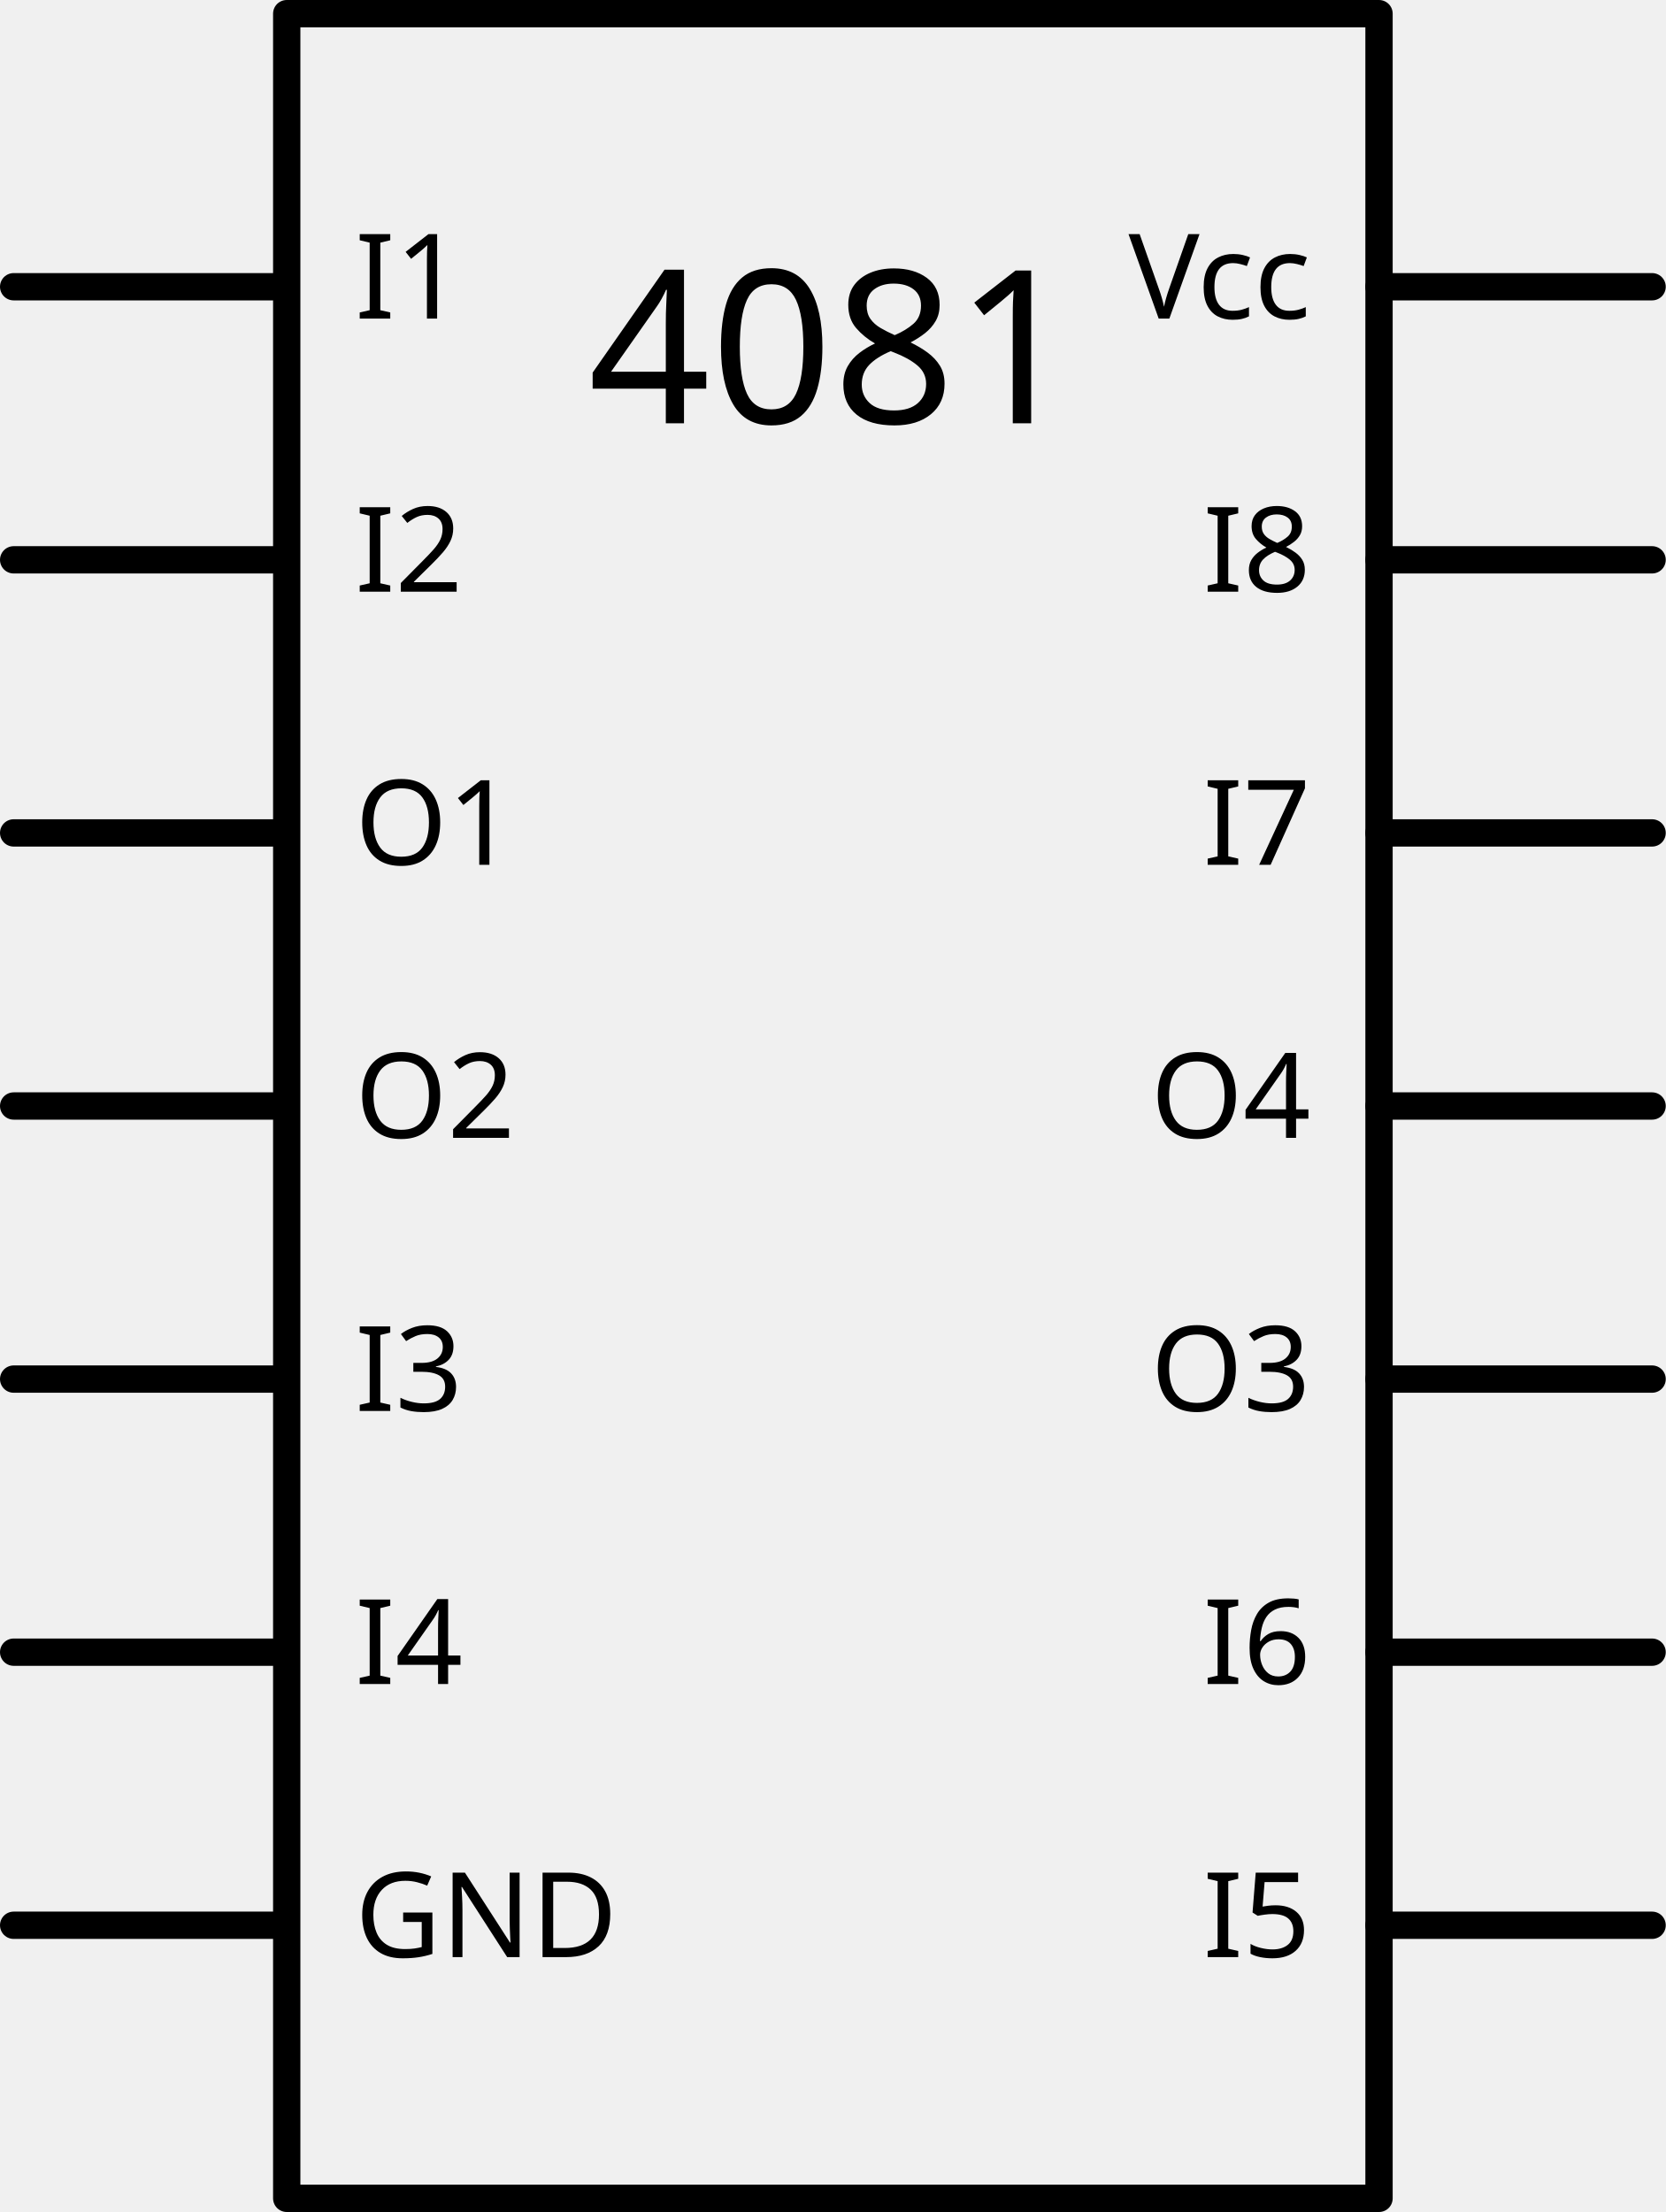
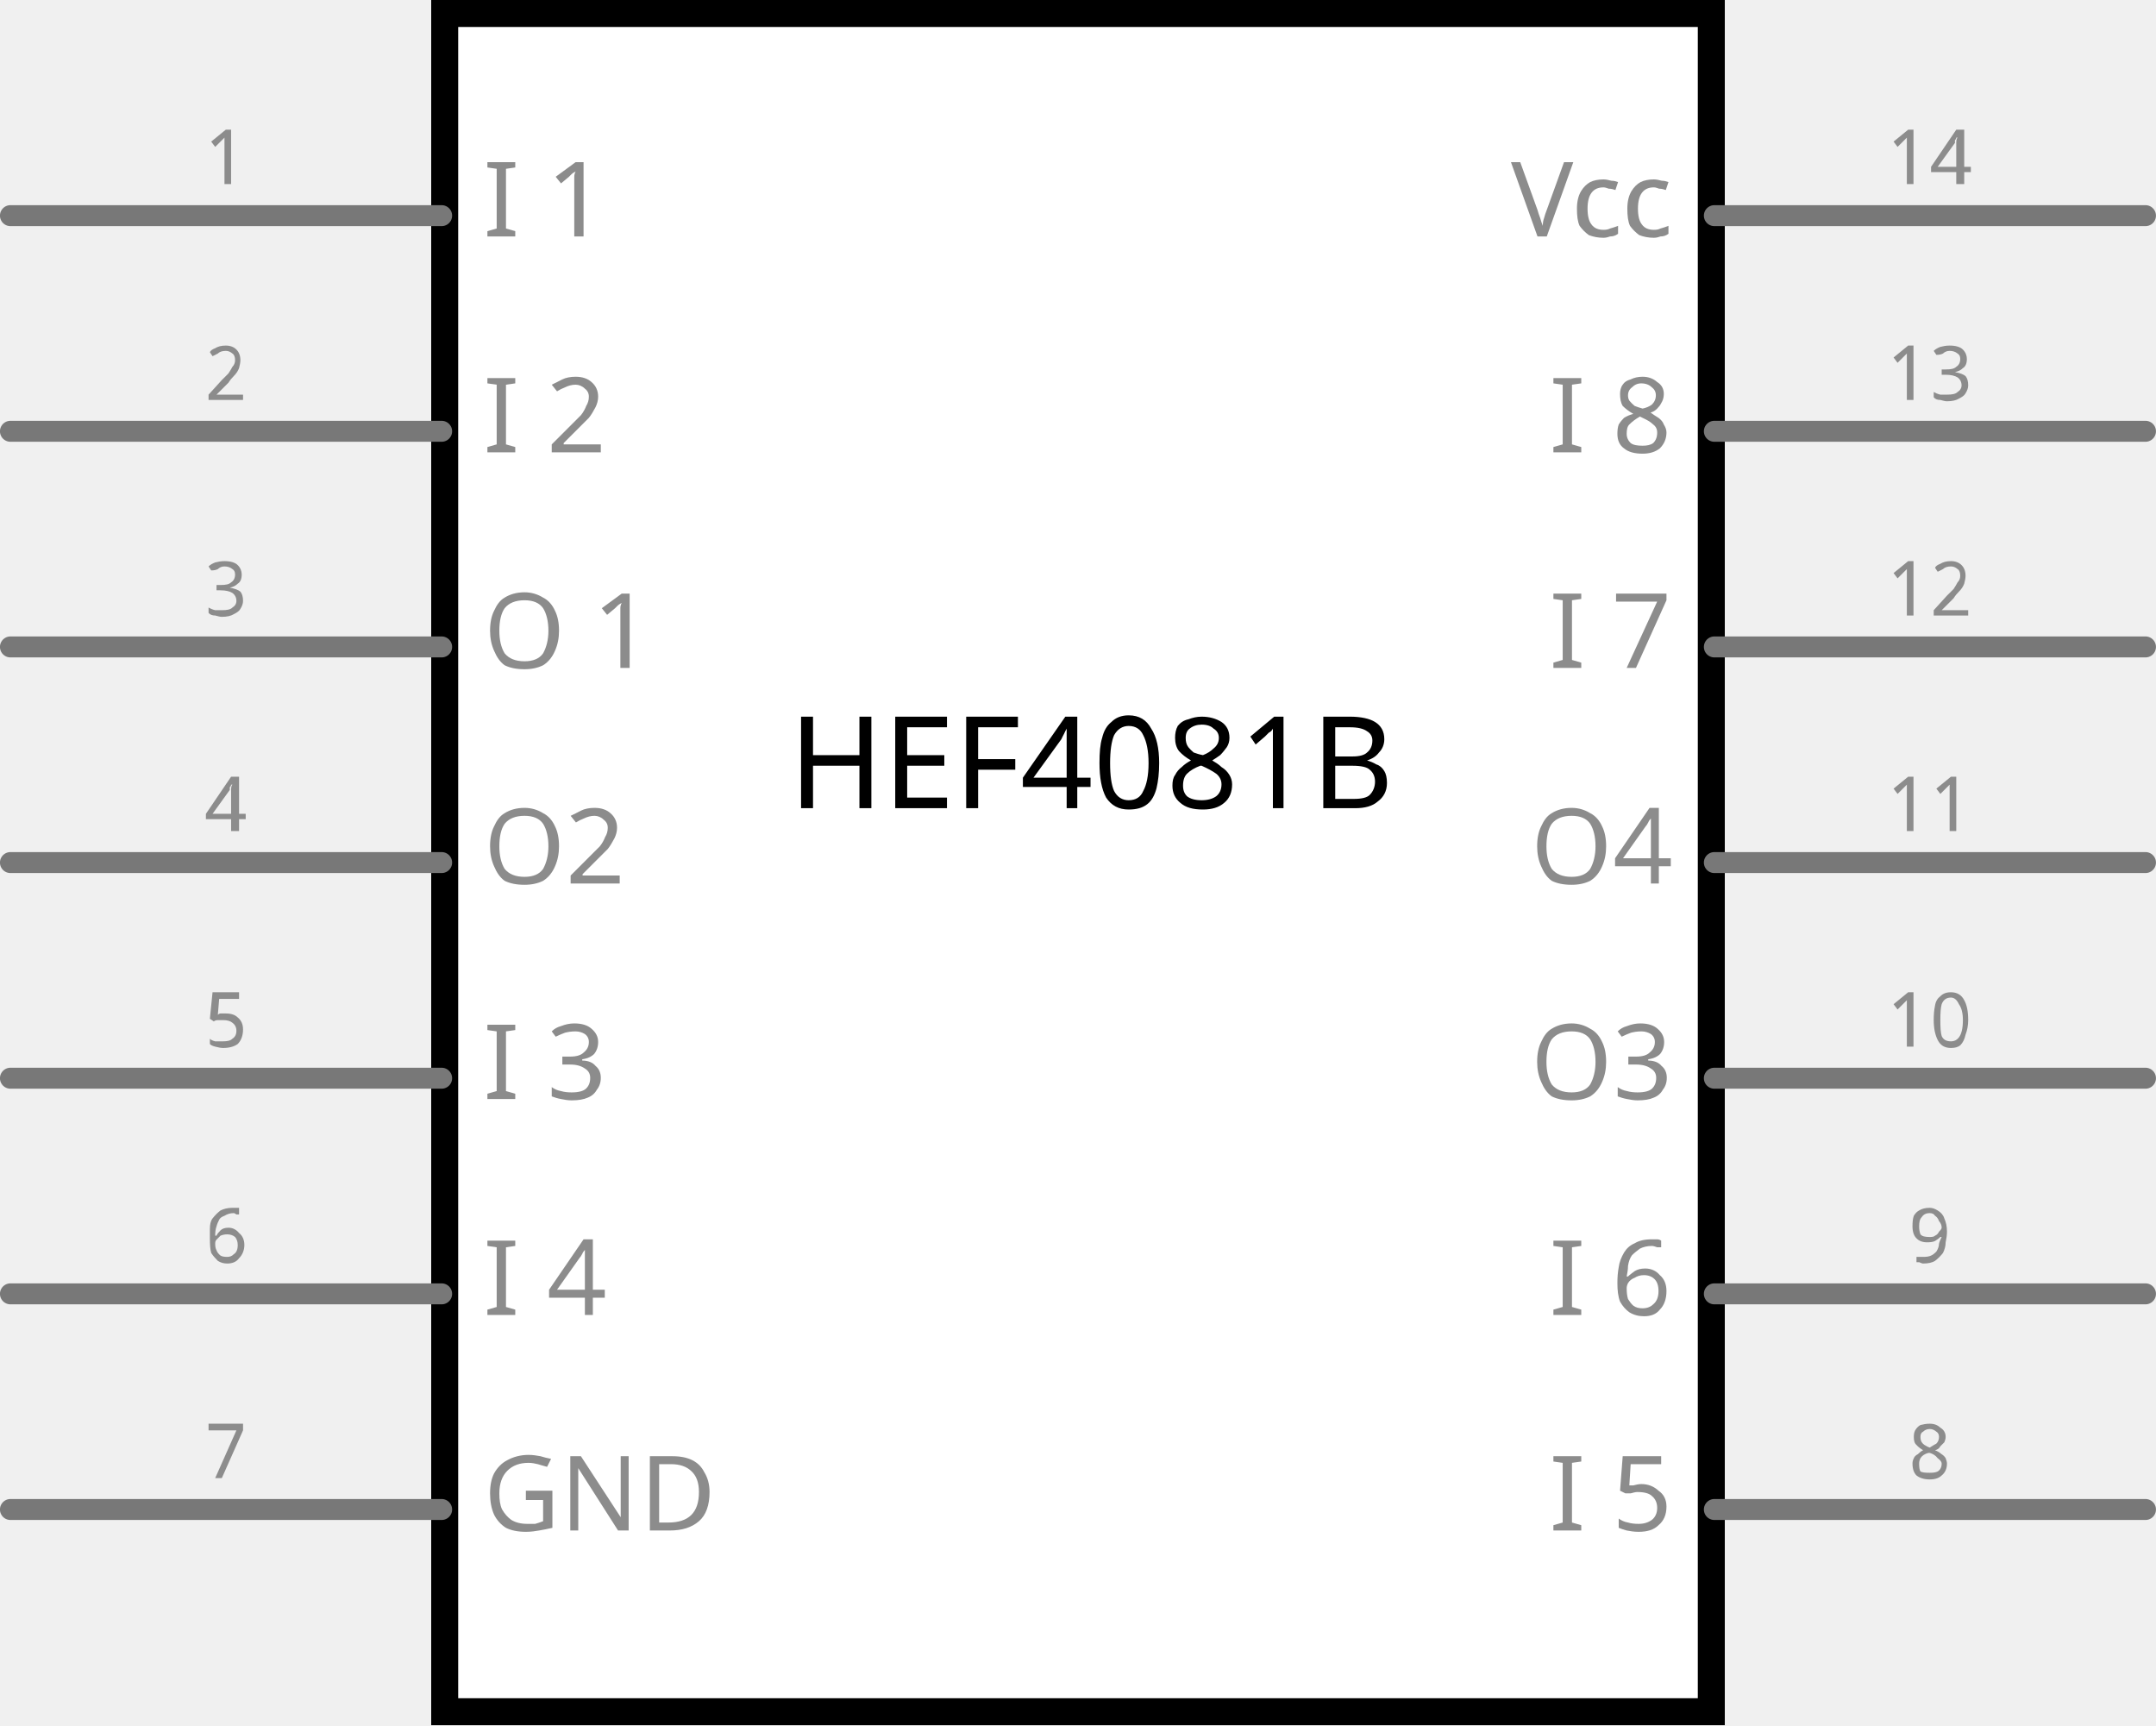
- <svg xmlns="http://www.w3.org/2000/svg" width="1.83in" version="1.2" gorn="0" height="2.43in" viewBox="0 0 1830 2430" id="svg2">
-   <g gorn="0.1" id="schematic">
-     <rect width="1200" x="315" y="15" gorn="0.1.0" height="2400" style="fill:none;stroke:#000000;stroke-width:30;stroke-linecap:round;stroke-linejoin:round" id="rect5" />
-     <text x="915" y="465" gorn="0.1.1" style="font-size:235px;text-anchor:middle;fill:#000000;stroke:none;font-family:Droid Sans" id="label">4081</text>
-     <line fill="none" gorn="0.1.2" stroke="#000000" stroke-linejoin="round" style="fill:none;stroke:#000000;stroke-width:30;stroke-linecap:round;stroke-linejoin:round" stroke-linecap="round" id="line8" y1="315" stroke-width="30" x1="15" y2="315" x2="300" />
-     <rect width="300" x="0" y="300" gorn="0.1.3" height="30" style="fill:none;stroke-width:0" id="connector0pin" />
-     <rect width="30" x="0" y="300" height="30" style="fill:none;stroke-width:0" />
-     <text x="390" y="350" gorn="0.1.5" style="font-size:130px;text-anchor:start;fill:#000000;stroke:none;font-family:Droid Sans" id="label0">I1</text>
-     <line fill="none" gorn="0.1.6" stroke="#000000" stroke-linejoin="round" style="fill:none;stroke:#000000;stroke-width:30;stroke-linecap:round;stroke-linejoin:round" stroke-linecap="round" id="line13" y1="315" stroke-width="30" x1="1515" y2="315" x2="1815" />
-     <rect width="300" x="1530" y="300" gorn="0.1.7" height="30" style="fill:none;stroke-width:0" id="connector13pin" />
-     <rect width="30" x="1830" y="300" height="30" style="fill:none;stroke-width:0" />
-     <text x="1440" y="350" gorn="0.1.9" style="font-size:130px;text-anchor:end;fill:#000000;stroke:none;font-family:Droid Sans" id="label13">Vcc</text>
-     <line fill="none" gorn="0.1.10" stroke="#000000" stroke-linejoin="round" style="fill:none;stroke:#000000;stroke-width:30;stroke-linecap:round;stroke-linejoin:round" stroke-linecap="round" id="line18" y1="615" stroke-width="30" x1="15" y2="615" x2="300" />
-     <rect width="300" x="0" y="600" gorn="0.1.11" height="30" style="fill:none;stroke-width:0" id="connector1pin" />
-     <rect width="30" x="0" y="600" height="30" style="fill:none;stroke-width:0" />
-     <text x="390" y="650" gorn="0.1.13" style="font-size:130px;text-anchor:start;fill:#000000;stroke:none;font-family:Droid Sans" id="label1">I2</text>
-     <line fill="none" gorn="0.1.14" stroke="#000000" stroke-linejoin="round" style="fill:none;stroke:#000000;stroke-width:30;stroke-linecap:round;stroke-linejoin:round" stroke-linecap="round" id="line23" y1="615" stroke-width="30" x1="1515" y2="615" x2="1815" />
-     <rect width="300" x="1530" y="600" gorn="0.1.15" height="30" style="fill:none;stroke-width:0" id="connector12pin" />
-     <rect width="30" x="1830" y="600" height="30" style="fill:none;stroke-width:0" />
-     <text x="1440" y="650" gorn="0.1.17" style="font-size:130px;text-anchor:end;fill:#000000;stroke:none;font-family:Droid Sans" id="label12">I8</text>
-     <line fill="none" gorn="0.1.18" stroke="#000000" stroke-linejoin="round" style="fill:none;stroke:#000000;stroke-width:30;stroke-linecap:round;stroke-linejoin:round" stroke-linecap="round" id="line28" y1="915" stroke-width="30" x1="15" y2="915" x2="300" />
-     <rect width="300" x="0" y="900" gorn="0.1.19" height="30" style="fill:none;stroke-width:0" id="connector2pin" />
-     <rect width="30" x="0" y="900" height="30" style="fill:none;stroke-width:0" />
-     <text x="390" y="950" gorn="0.1.21" style="font-size:130px;text-anchor:start;fill:#000000;stroke:none;font-family:Droid Sans" id="label2">O1</text>
-     <line fill="none" gorn="0.1.22" stroke="#000000" stroke-linejoin="round" style="fill:none;stroke:#000000;stroke-width:30;stroke-linecap:round;stroke-linejoin:round" stroke-linecap="round" id="line33" y1="915" stroke-width="30" x1="1515" y2="915" x2="1815" />
-     <rect width="300" x="1530" y="900" gorn="0.1.23" height="30" style="fill:none;stroke-width:0" id="connector11pin" />
-     <rect width="30" x="1830" y="900" height="30" style="fill:none;stroke-width:0" />
-     <text x="1440" y="950" gorn="0.1.25" style="font-size:130px;text-anchor:end;fill:#000000;stroke:none;font-family:Droid Sans" id="label11">I7</text>
-     <line fill="none" gorn="0.1.26" stroke="#000000" stroke-linejoin="round" style="fill:none;stroke:#000000;stroke-width:30;stroke-linecap:round;stroke-linejoin:round" stroke-linecap="round" id="line38" y1="1215" stroke-width="30" x1="15" y2="1215" x2="300" />
-     <rect width="300" x="0" y="1200" gorn="0.1.27" height="30" style="fill:none;stroke-width:0" id="connector3pin" />
-     <rect width="30" x="0" y="1200" height="30" style="fill:none;stroke-width:0" />
-     <text x="390" y="1250" gorn="0.1.29" style="font-size:130px;text-anchor:start;fill:#000000;stroke:none;font-family:Droid Sans" id="label3">O2</text>
-     <line fill="none" gorn="0.1.30" stroke="#000000" stroke-linejoin="round" style="fill:none;stroke:#000000;stroke-width:30;stroke-linecap:round;stroke-linejoin:round" stroke-linecap="round" id="line43" y1="1215" stroke-width="30" x1="1515" y2="1215" x2="1815" />
-     <rect width="300" x="1530" y="1200" gorn="0.1.31" height="30" style="fill:none;stroke-width:0" id="connector10pin" />
-     <rect width="30" x="1830" y="1200" height="30" style="fill:none;stroke-width:0" />
-     <text x="1440" y="1250" gorn="0.1.33" style="font-size:130px;text-anchor:end;fill:#000000;stroke:none;font-family:Droid Sans" id="label10">O4</text>
-     <line fill="none" gorn="0.1.34" stroke="#000000" stroke-linejoin="round" style="fill:none;stroke:#000000;stroke-width:30;stroke-linecap:round;stroke-linejoin:round" stroke-linecap="round" id="line48" y1="1515" stroke-width="30" x1="15" y2="1515" x2="300" />
-     <rect width="300" x="0" y="1500" gorn="0.1.35" height="30" style="fill:none;stroke-width:0" id="connector4pin" />
-     <rect width="30" x="0" y="1500" height="30" style="fill:none;stroke-width:0" />
-     <text x="390" y="1550" gorn="0.1.37" style="font-size:130px;text-anchor:start;fill:#000000;stroke:none;font-family:Droid Sans" id="label4">I3</text>
-     <line fill="none" gorn="0.1.38" stroke="#000000" stroke-linejoin="round" style="fill:none;stroke:#000000;stroke-width:30;stroke-linecap:round;stroke-linejoin:round" stroke-linecap="round" id="line53" y1="1515" stroke-width="30" x1="1515" y2="1515" x2="1815" />
-     <rect width="300" x="1530" y="1500" gorn="0.1.39" height="30" style="fill:none;stroke-width:0" id="connector9pin" />
-     <rect width="30" x="1830" y="1500" height="30" style="fill:none;stroke-width:0" />
-     <text x="1440" y="1550" gorn="0.1.41" style="font-size:130px;text-anchor:end;fill:#000000;stroke:none;font-family:Droid Sans" id="label9">O3</text>
-     <line fill="none" gorn="0.1.42" stroke="#000000" stroke-linejoin="round" style="fill:none;stroke:#000000;stroke-width:30;stroke-linecap:round;stroke-linejoin:round" stroke-linecap="round" id="line58" y1="1815" stroke-width="30" x1="15" y2="1815" x2="300" />
-     <rect width="300" x="0" y="1800" gorn="0.1.43" height="30" style="fill:none;stroke-width:0" id="connector5pin" />
-     <rect width="30" x="0" y="1800" height="30" style="fill:none;stroke-width:0" />
-     <text x="390" y="1850" gorn="0.1.45" style="font-size:130px;text-anchor:start;fill:#000000;stroke:none;font-family:Droid Sans" id="label5">I4</text>
-     <line fill="none" gorn="0.1.46" stroke="#000000" stroke-linejoin="round" style="fill:none;stroke:#000000;stroke-width:30;stroke-linecap:round;stroke-linejoin:round" stroke-linecap="round" id="line63" y1="1815" stroke-width="30" x1="1515" y2="1815" x2="1815" />
-     <rect width="300" x="1530" y="1800" gorn="0.1.47" height="30" style="fill:none;stroke-width:0" id="connector8pin" />
-     <rect width="30" x="1830" y="1800" height="30" style="fill:none;stroke-width:0" />
-     <text x="1440" y="1850" gorn="0.1.49" style="font-size:130px;text-anchor:end;fill:#000000;stroke:none;font-family:Droid Sans" id="label8">I6</text>
-     <line fill="none" gorn="0.1.50" stroke="#000000" stroke-linejoin="round" style="fill:none;stroke:#000000;stroke-width:30;stroke-linecap:round;stroke-linejoin:round" stroke-linecap="round" id="line68" y1="2115" stroke-width="30" x1="15" y2="2115" x2="300" />
-     <rect width="300" x="0" y="2100" gorn="0.1.51" height="30" style="fill:none;stroke-width:0" id="connector6pin" />
-     <rect width="30" x="0" y="2100" height="30" style="fill:none;stroke-width:0" />
-     <text x="390" y="2150" gorn="0.1.53" style="font-size:130px;text-anchor:start;fill:#000000;stroke:none;font-family:Droid Sans" id="label6">GND</text>
-     <line fill="none" gorn="0.1.54" stroke="#000000" stroke-linejoin="round" style="fill:none;stroke:#000000;stroke-width:30;stroke-linecap:round;stroke-linejoin:round" stroke-linecap="round" id="line73" y1="2115" stroke-width="30" x1="1515" y2="2115" x2="1815" />
-     <rect width="300" x="1530" y="2100" gorn="0.1.55" height="30" style="fill:none;stroke-width:0" id="connector7pin" />
-     <rect width="30" x="1830" y="2100" height="30" style="fill:none;stroke-width:0" />
-     <text x="1440" y="2150" gorn="0.1.57" style="font-size:130px;text-anchor:end;fill:#000000;stroke:none;font-family:Droid Sans" id="label7">I5</text>
+ <svg xmlns="http://www.w3.org/2000/svg" version="1.2" baseProfile="tiny" x="0in" y="0in" width="1in" height="0.8in" viewBox="0 0 25.4 20.32">
+   <g id="schematic">
+     <rect class="interior rect" x="5.239" y="0.159" width="14.922" height="20.003" fill="#FFFFFF" stroke="#000000" stroke-width="0.318" stroke-linecap="round" />
+     <line class="pin" x1="20.197" y1="2.54" x2="25.276" y2="2.54" fill="none" stroke="#787878" stroke-width="0.247" stroke-linecap="round" id="connector13pin" />
+     <text class="text" font-family="'Droid Sans'" stroke="none" stroke-width="0" fill="#8c8c8c" font-size="0.882" x="22.736" y="2.17" text-anchor="middle">14</text>
+     <text class="text" font-family="'Droid Sans'" stroke="none" stroke-width="0" fill="#8c8c8c" font-size="1.235" x="19.703" y="2.787" text-anchor="end">Vcc</text>
+     <rect class="terminal" x="25.276" y="2.417" width="0.247" height="0.247" fill="none" stroke="none" stroke-width="0" id="connector13terminal" />
+     <line class="pin" x1="20.197" y1="5.08" x2="25.276" y2="5.08" fill="none" stroke="#787878" stroke-width="0.247" stroke-linecap="round" id="connector12pin" />
+     <text class="text" font-family="'Droid Sans'" stroke="none" stroke-width="0" fill="#8c8c8c" font-size="0.882" x="22.736" y="4.71" text-anchor="middle">13</text>
+     <text class="text" font-family="'Droid Sans'" stroke="none" stroke-width="0" fill="#8c8c8c" font-size="1.235" x="19.703" y="5.327" text-anchor="end">I 8</text>
+     <rect class="terminal" x="25.276" y="4.957" width="0.247" height="0.247" fill="none" stroke="none" stroke-width="0" id="connector12terminal" />
+     <line class="pin" x1="20.197" y1="7.62" x2="25.276" y2="7.62" fill="none" stroke="#787878" stroke-width="0.247" stroke-linecap="round" id="connector11pin" />
+     <text class="text" font-family="'Droid Sans'" stroke="none" stroke-width="0" fill="#8c8c8c" font-size="0.882" x="22.736" y="7.25" text-anchor="middle">12</text>
+     <text class="text" font-family="'Droid Sans'" stroke="none" stroke-width="0" fill="#8c8c8c" font-size="1.235" x="19.703" y="7.867" text-anchor="end">I 7</text>
+     <rect class="terminal" x="25.276" y="7.497" width="0.247" height="0.247" fill="none" stroke="none" stroke-width="0" id="connector11terminal" />
+     <line class="pin" x1="20.197" y1="10.16" x2="25.276" y2="10.16" fill="none" stroke="#787878" stroke-width="0.247" stroke-linecap="round" id="connector10pin" />
+     <text class="text" font-family="'Droid Sans'" stroke="none" stroke-width="0" fill="#8c8c8c" font-size="0.882" x="22.736" y="9.79" text-anchor="middle">11</text>
+     <text class="text" font-family="'Droid Sans'" stroke="none" stroke-width="0" fill="#8c8c8c" font-size="1.235" x="19.703" y="10.407" text-anchor="end">O4</text>
+     <rect class="terminal" x="25.276" y="10.037" width="0.247" height="0.247" fill="none" stroke="none" stroke-width="0" id="connector10terminal" />
+     <line class="pin" x1="20.197" y1="12.7" x2="25.276" y2="12.7" fill="none" stroke="#787878" stroke-width="0.247" stroke-linecap="round" id="connector9pin" />
+     <text class="text" font-family="'Droid Sans'" stroke="none" stroke-width="0" fill="#8c8c8c" font-size="0.882" x="22.736" y="12.33" text-anchor="middle">10</text>
+     <text class="text" font-family="'Droid Sans'" stroke="none" stroke-width="0" fill="#8c8c8c" font-size="1.235" x="19.703" y="12.947" text-anchor="end">O3</text>
+     <rect class="terminal" x="25.276" y="12.576" width="0.247" height="0.247" fill="none" stroke="none" stroke-width="0" id="connector9terminal" />
+     <line class="pin" x1="20.197" y1="15.24" x2="25.276" y2="15.24" fill="none" stroke="#787878" stroke-width="0.247" stroke-linecap="round" id="connector8pin" />
+     <text class="text" font-family="'Droid Sans'" stroke="none" stroke-width="0" fill="#8c8c8c" font-size="0.882" x="22.736" y="14.87" text-anchor="middle">9</text>
+     <text class="text" font-family="'Droid Sans'" stroke="none" stroke-width="0" fill="#8c8c8c" font-size="1.235" x="19.703" y="15.487" text-anchor="end">I 6</text>
+     <rect class="terminal" x="25.276" y="15.117" width="0.247" height="0.247" fill="none" stroke="none" stroke-width="0" id="connector8terminal" />
+     <line class="pin" x1="20.197" y1="17.78" x2="25.276" y2="17.78" fill="none" stroke="#787878" stroke-width="0.247" stroke-linecap="round" id="connector7pin" />
+     <text class="text" font-family="'Droid Sans'" stroke="none" stroke-width="0" fill="#8c8c8c" font-size="0.882" x="22.736" y="17.41" text-anchor="middle">8</text>
+     <text class="text" font-family="'Droid Sans'" stroke="none" stroke-width="0" fill="#8c8c8c" font-size="1.235" x="19.703" y="18.027" text-anchor="end">I 5</text>
+     <rect class="terminal" x="25.276" y="17.657" width="0.247" height="0.247" fill="none" stroke="none" stroke-width="0" id="connector7terminal" />
+     <line class="pin" x1="0.123" y1="2.54" x2="5.203" y2="2.54" fill="none" stroke="#787878" stroke-width="0.247" stroke-linecap="round" id="connector0pin" />
+     <text class="text" font-family="'Droid Sans'" stroke="none" stroke-width="0" fill="#8c8c8c" font-size="0.882" x="2.663" y="2.17" text-anchor="middle">1</text>
+     <text class="text" font-family="'Droid Sans'" stroke="none" stroke-width="0" fill="#8c8c8c" font-size="1.235" x="5.697" y="2.787" text-anchor="start">I 1</text>
+     <rect class="terminal" x="-0.123" y="2.417" width="0.247" height="0.247" fill="none" stroke="none" stroke-width="0" id="connector0terminal" />
+     <line class="pin" x1="0.123" y1="5.08" x2="5.203" y2="5.08" fill="none" stroke="#787878" stroke-width="0.247" stroke-linecap="round" id="connector1pin" />
+     <text class="text" font-family="'Droid Sans'" stroke="none" stroke-width="0" fill="#8c8c8c" font-size="0.882" x="2.663" y="4.71" text-anchor="middle">2</text>
+     <text class="text" font-family="'Droid Sans'" stroke="none" stroke-width="0" fill="#8c8c8c" font-size="1.235" x="5.697" y="5.327" text-anchor="start">I 2</text>
+     <rect class="terminal" x="-0.123" y="4.957" width="0.247" height="0.247" fill="none" stroke="none" stroke-width="0" id="connector1terminal" />
+     <line class="pin" x1="0.123" y1="7.62" x2="5.203" y2="7.62" fill="none" stroke="#787878" stroke-width="0.247" stroke-linecap="round" id="connector2pin" />
+     <text class="text" font-family="'Droid Sans'" stroke="none" stroke-width="0" fill="#8c8c8c" font-size="0.882" x="2.663" y="7.25" text-anchor="middle">3</text>
+     <text class="text" font-family="'Droid Sans'" stroke="none" stroke-width="0" fill="#8c8c8c" font-size="1.235" x="5.697" y="7.867" text-anchor="start">O 1</text>
+     <rect class="terminal" x="-0.123" y="7.497" width="0.247" height="0.247" fill="none" stroke="none" stroke-width="0" id="connector2terminal" />
+     <line class="pin" x1="0.123" y1="10.16" x2="5.203" y2="10.16" fill="none" stroke="#787878" stroke-width="0.247" stroke-linecap="round" id="connector3pin" />
+     <text class="text" font-family="'Droid Sans'" stroke="none" stroke-width="0" fill="#8c8c8c" font-size="0.882" x="2.663" y="9.79" text-anchor="middle">4</text>
+     <text class="text" font-family="'Droid Sans'" stroke="none" stroke-width="0" fill="#8c8c8c" font-size="1.235" x="5.697" y="10.407" text-anchor="start">O2</text>
+     <rect class="terminal" x="-0.123" y="10.037" width="0.247" height="0.247" fill="none" stroke="none" stroke-width="0" id="connector3terminal" />
+     <line class="pin" x1="0.123" y1="12.7" x2="5.203" y2="12.7" fill="none" stroke="#787878" stroke-width="0.247" stroke-linecap="round" id="connector4pin" />
+     <text class="text" font-family="'Droid Sans'" stroke="none" stroke-width="0" fill="#8c8c8c" font-size="0.882" x="2.663" y="12.33" text-anchor="middle">5</text>
+     <text class="text" font-family="'Droid Sans'" stroke="none" stroke-width="0" fill="#8c8c8c" font-size="1.235" x="5.697" y="12.947" text-anchor="start">I 3</text>
+     <rect class="terminal" x="-0.123" y="12.576" width="0.247" height="0.247" fill="none" stroke="none" stroke-width="0" id="connector4terminal" />
+     <line class="pin" x1="0.123" y1="15.24" x2="5.203" y2="15.24" fill="none" stroke="#787878" stroke-width="0.247" stroke-linecap="round" id="connector5pin" />
+     <text class="text" font-family="'Droid Sans'" stroke="none" stroke-width="0" fill="#8c8c8c" font-size="0.882" x="2.663" y="14.87" text-anchor="middle">6</text>
+     <text class="text" font-family="'Droid Sans'" stroke="none" stroke-width="0" fill="#8c8c8c" font-size="1.235" x="5.697" y="15.487" text-anchor="start">I 4</text>
+     <rect class="terminal" x="-0.123" y="15.117" width="0.247" height="0.247" fill="none" stroke="none" stroke-width="0" id="connector5terminal" />
+     <line class="pin" x1="0.123" y1="17.78" x2="5.203" y2="17.78" fill="none" stroke="#787878" stroke-width="0.247" stroke-linecap="round" id="connector6pin" />
+     <text class="text" font-family="'Droid Sans'" stroke="none" stroke-width="0" fill="#8c8c8c" font-size="0.882" x="2.663" y="17.41" text-anchor="middle">7</text>
+     <text class="text" font-family="'Droid Sans'" stroke="none" stroke-width="0" fill="#8c8c8c" font-size="1.235" x="5.697" y="18.027" text-anchor="start">GND</text>
+     <rect class="terminal" x="-0.123" y="17.657" width="0.247" height="0.247" fill="none" stroke="none" stroke-width="0" id="connector6terminal" />
+     <text class="text" id="label" font-family="'Droid Sans'" stroke="none" stroke-width="0" fill="#000000" font-size="1.499" x="12.859" y="9.519" text-anchor="middle">HEF4081B</text>
  </g>
</svg>
